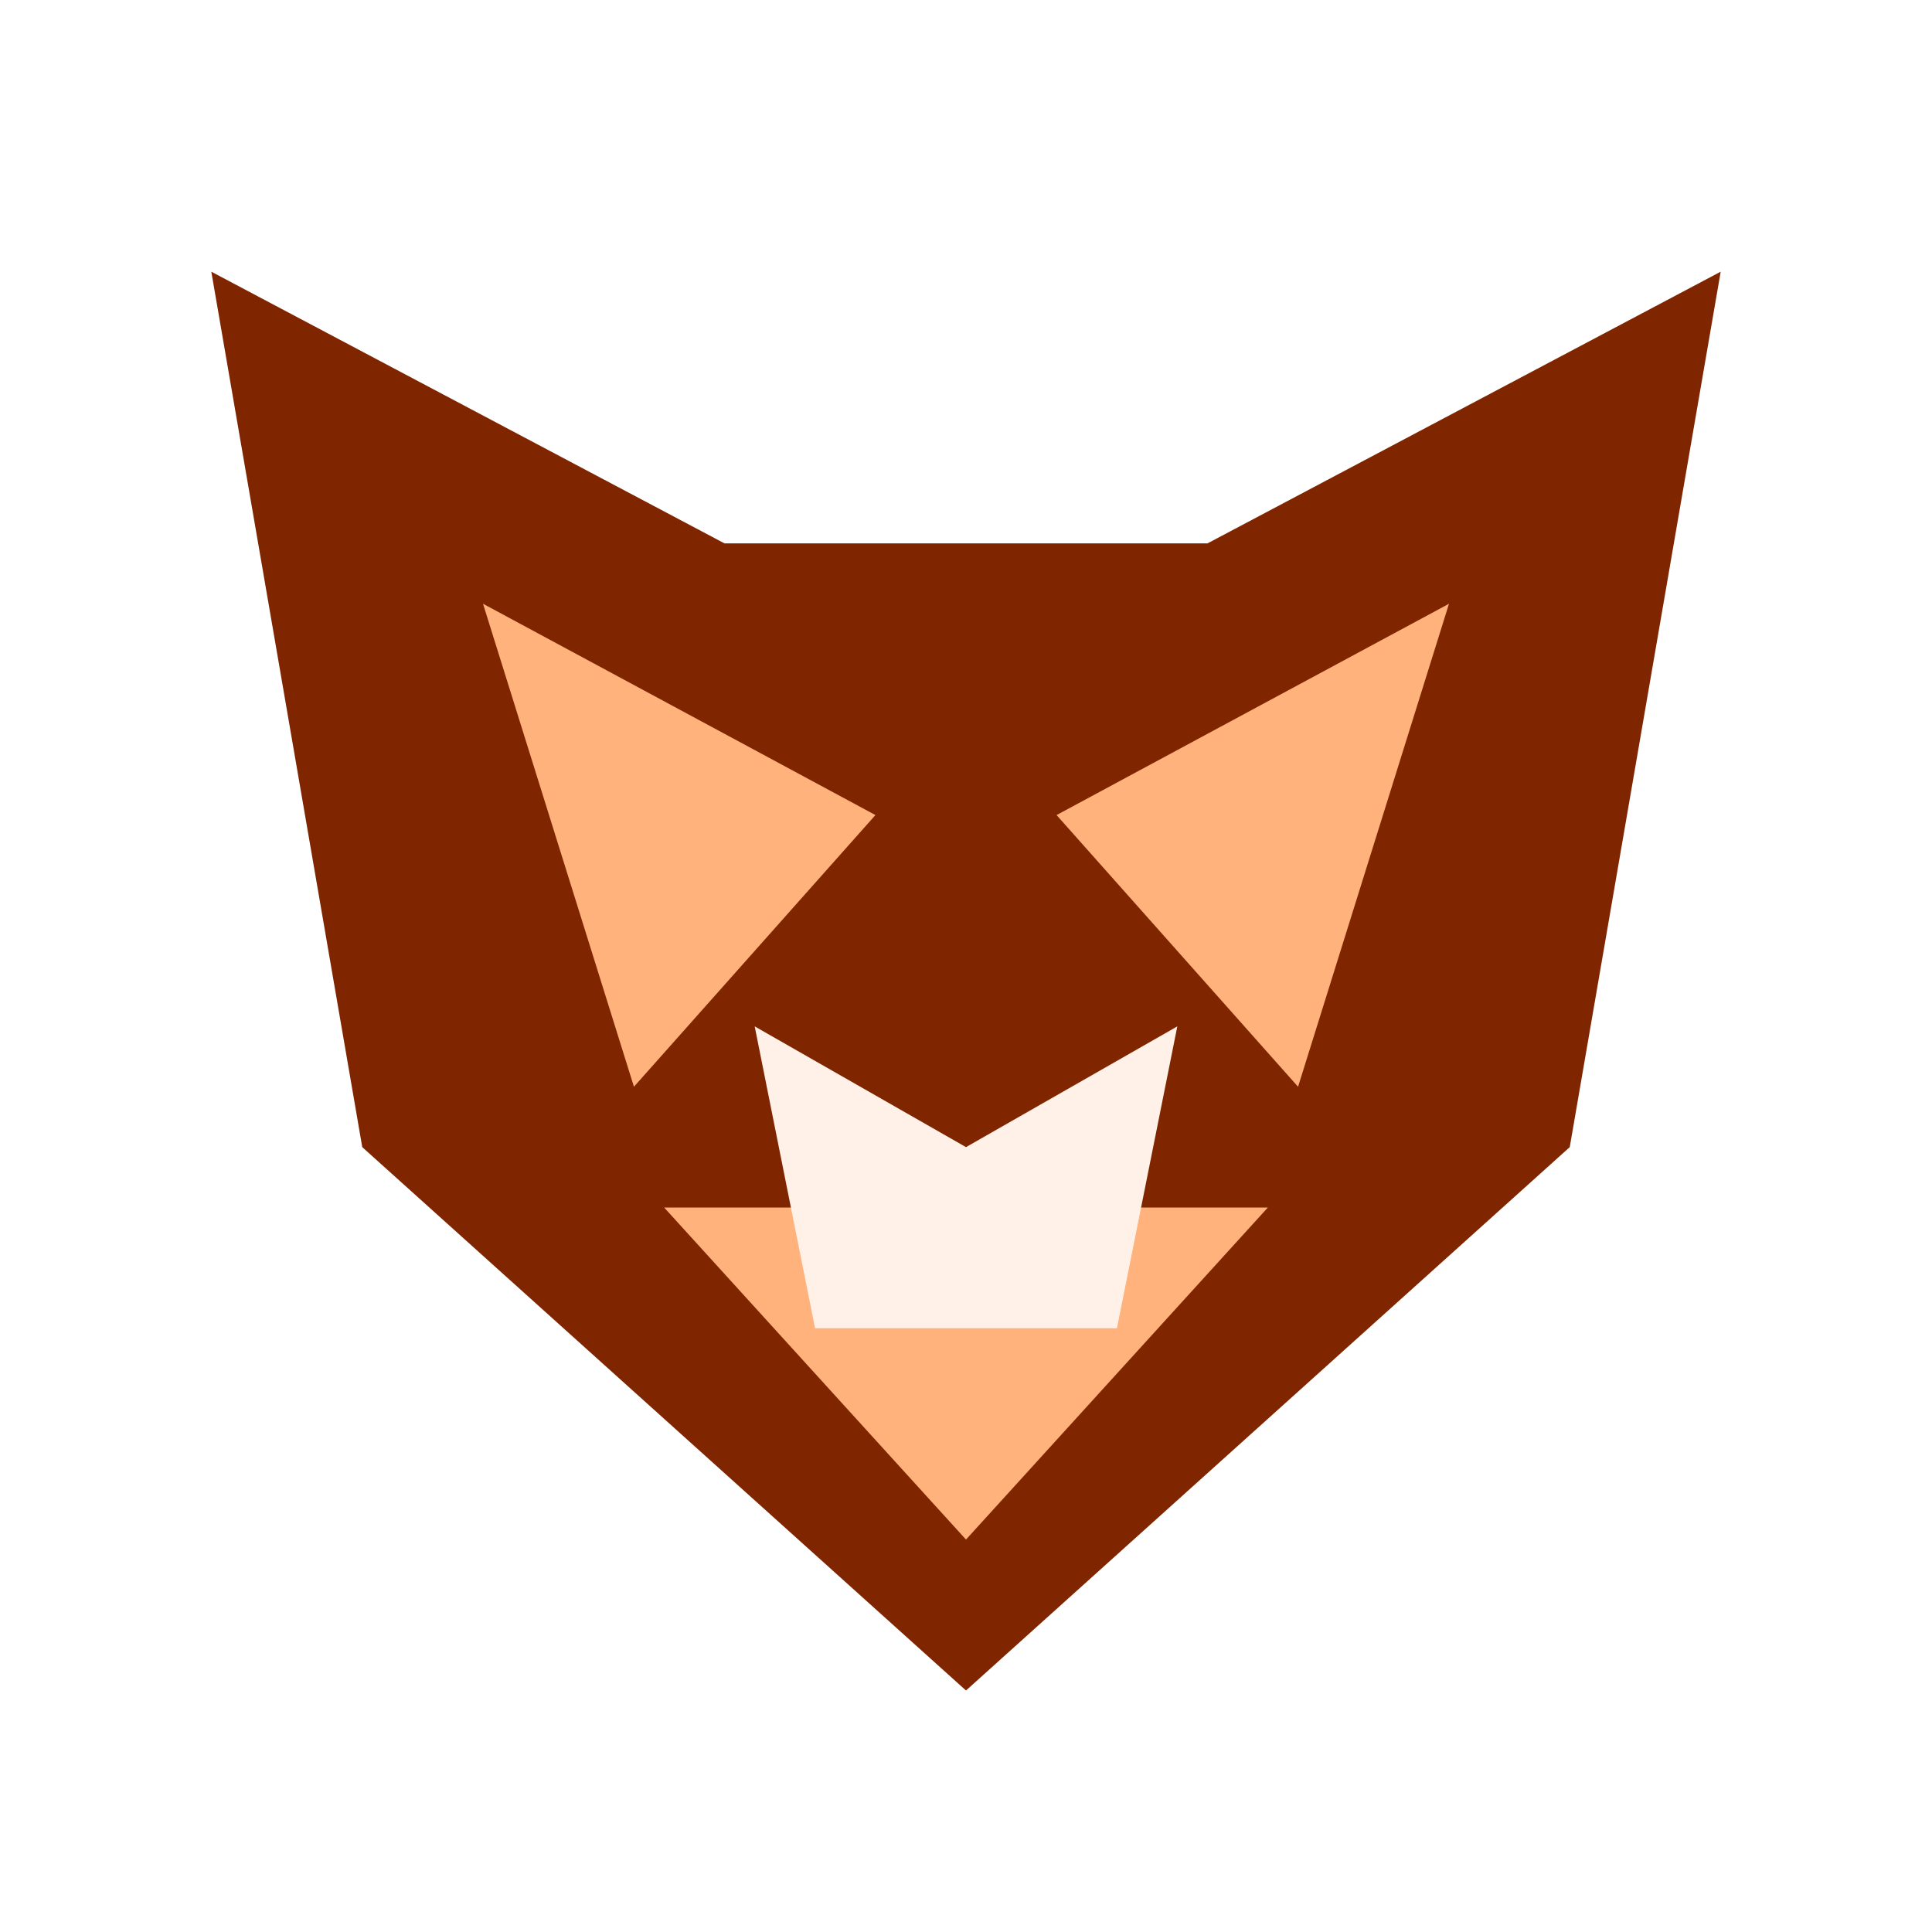
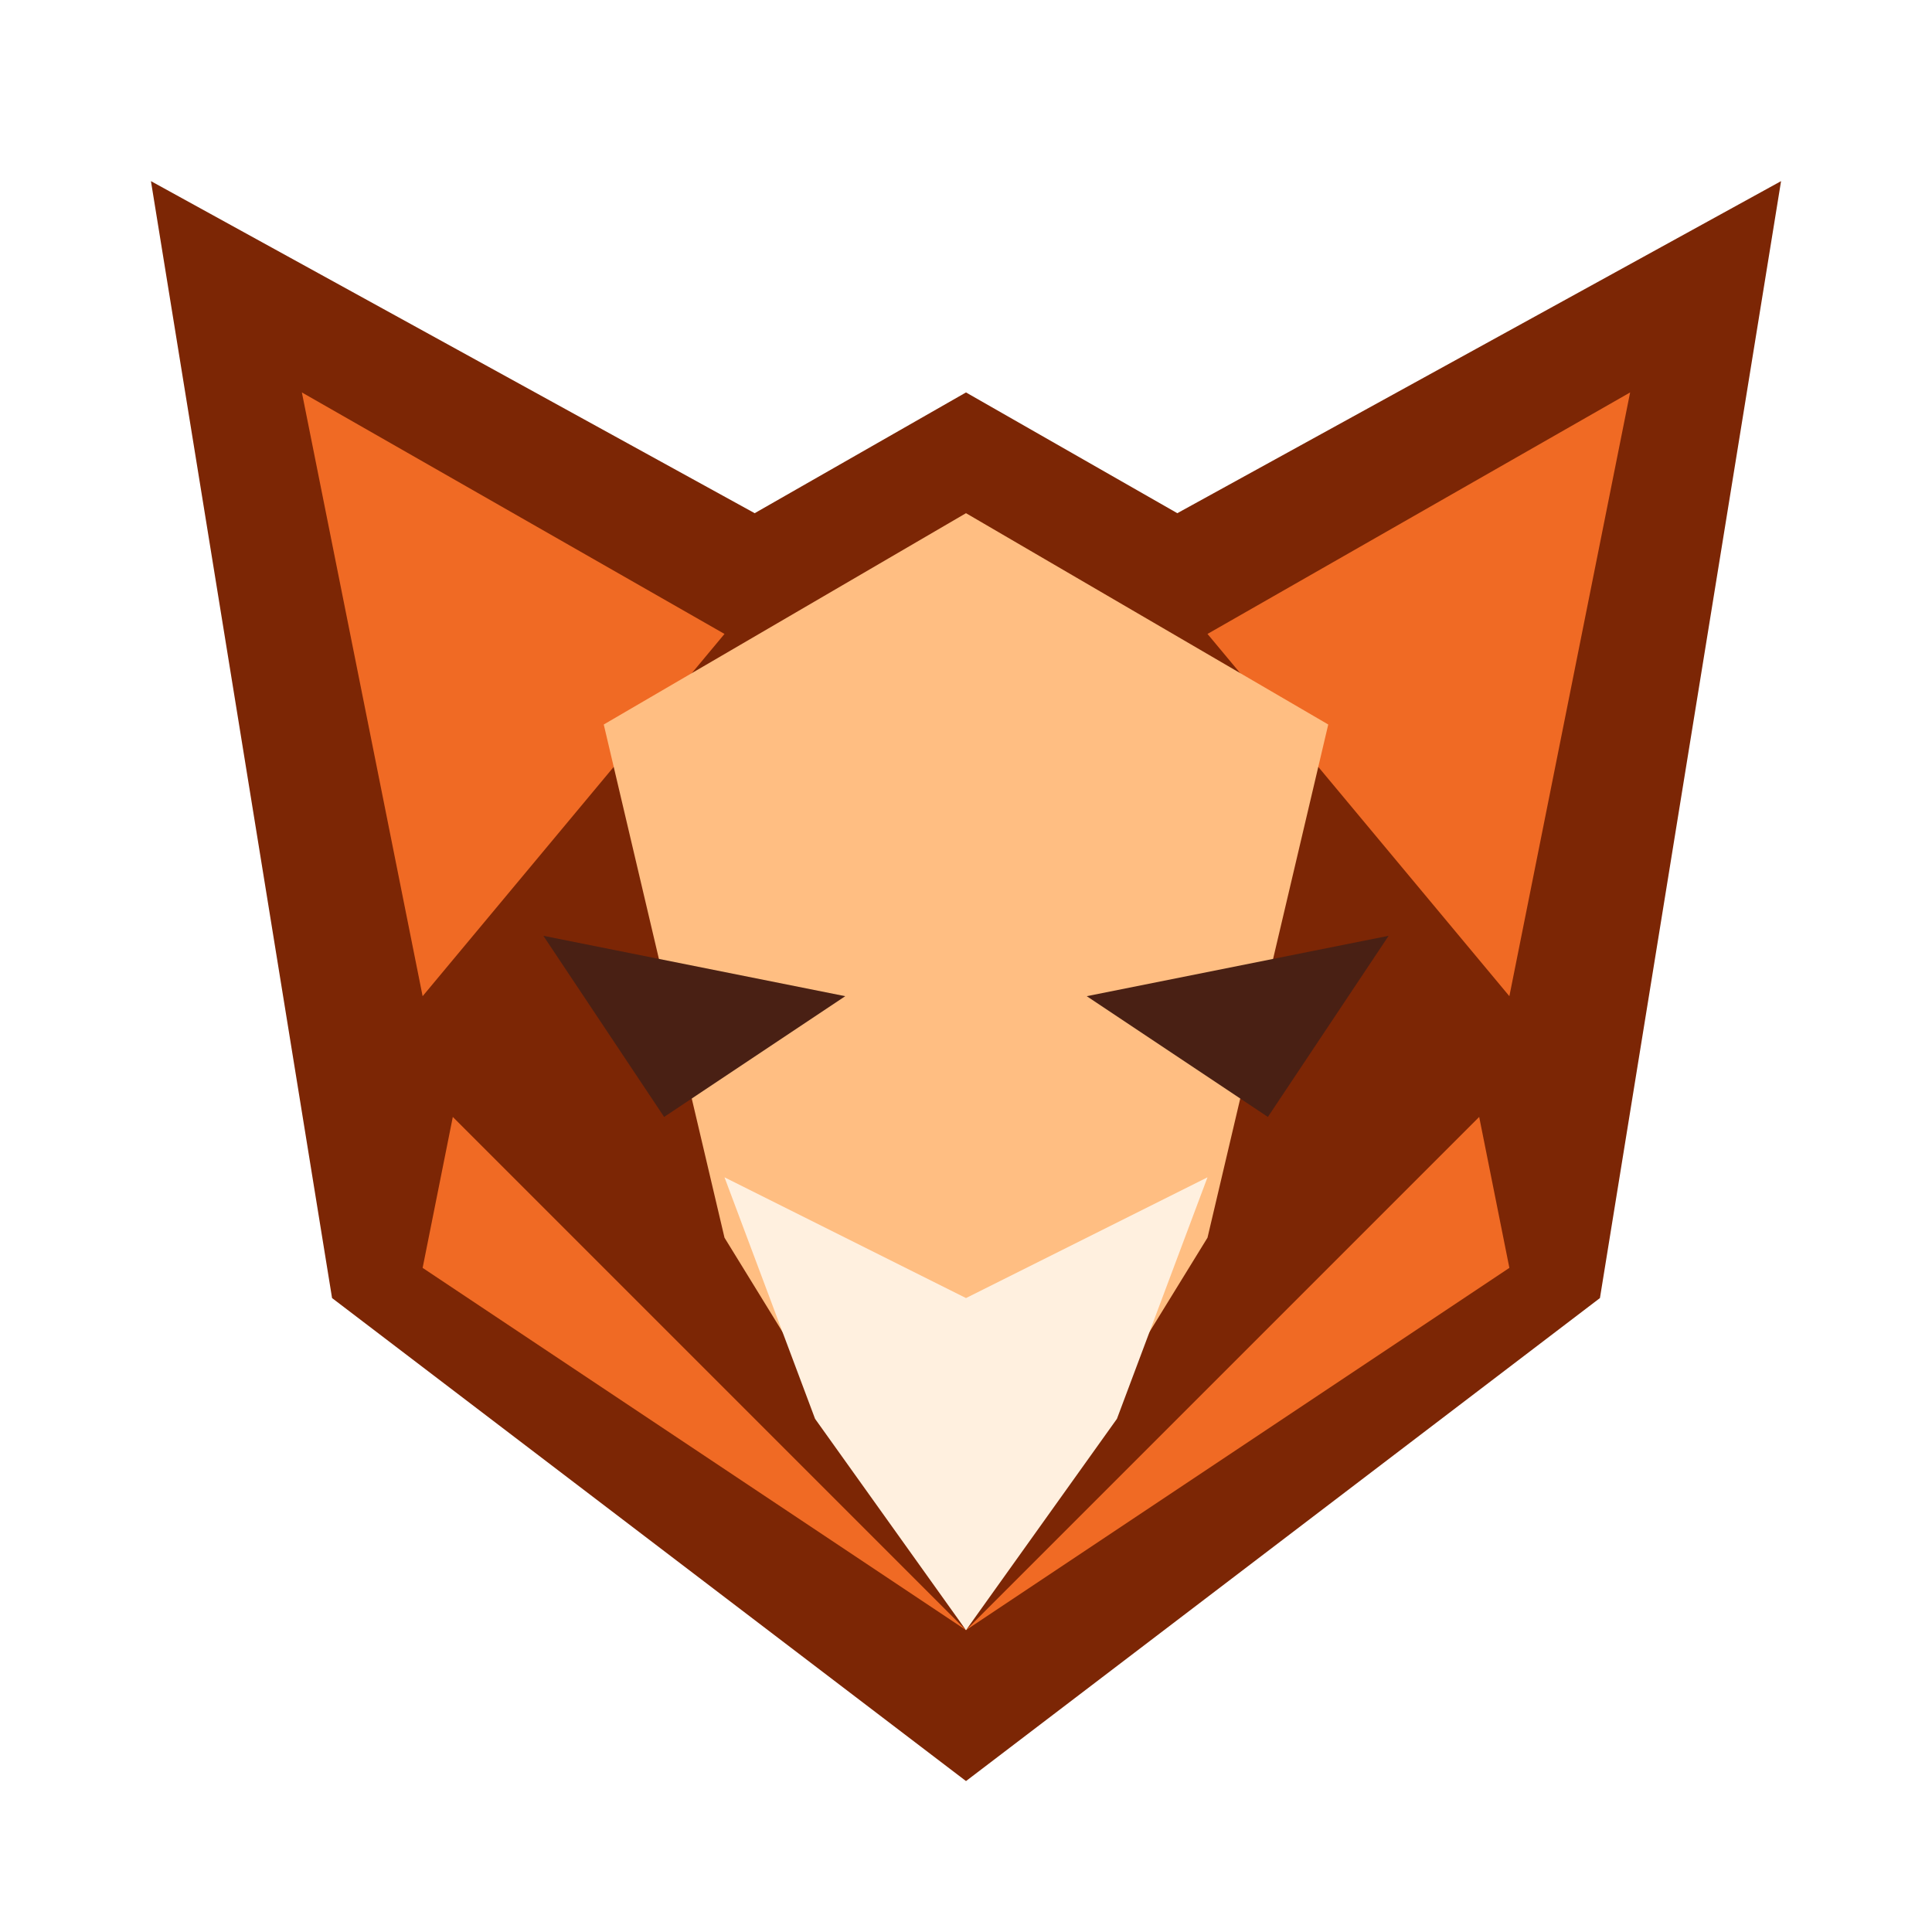
<svg xmlns="http://www.w3.org/2000/svg" viewBox="0 0 64 64" role="presentation">
-   <path fill="#7f2500" d="M7 9l17 9h16L57 9l-5 29-20 18L12 38 7 9z" />
-   <path fill="#ffb27b" d="M16 20l13 7-8 9-5-16zm32 0l-13 7 8 9 5-16zM22 40h20L32 51 22 40z" />
-   <path fill="#fff1e8" d="M25 34l7 4 7-4-2 10H27l-2-10z" />
+   <path fill="#7c2605" d="M5 6l20 11 7-4 7 4L59 6l-6 37-21 16-21-16L5 6z" />
+   <path fill="#f06a24" d="M10 13l14 8-10 12-4-20zm44 0L40 21l10 12 4-20zM15 37l17 17-18-12 1-5zm34 0L32 54l18-12-1-5z" />
+   <path fill="#ffbe82" d="M20 24l12-7 12 7-4 17-8 13-8-13-4-17z" />
+   <path fill="#492014" d="M18 31l10 2-6 4-4-6zm28 0l-10 2 6 4 4-6zM27 44h10l-5 5-5-5z" />
+   <path fill="#fff0df" d="M24 39l8 4 8-4-3 8-5 7-5-7-3-8z" />
</svg>
